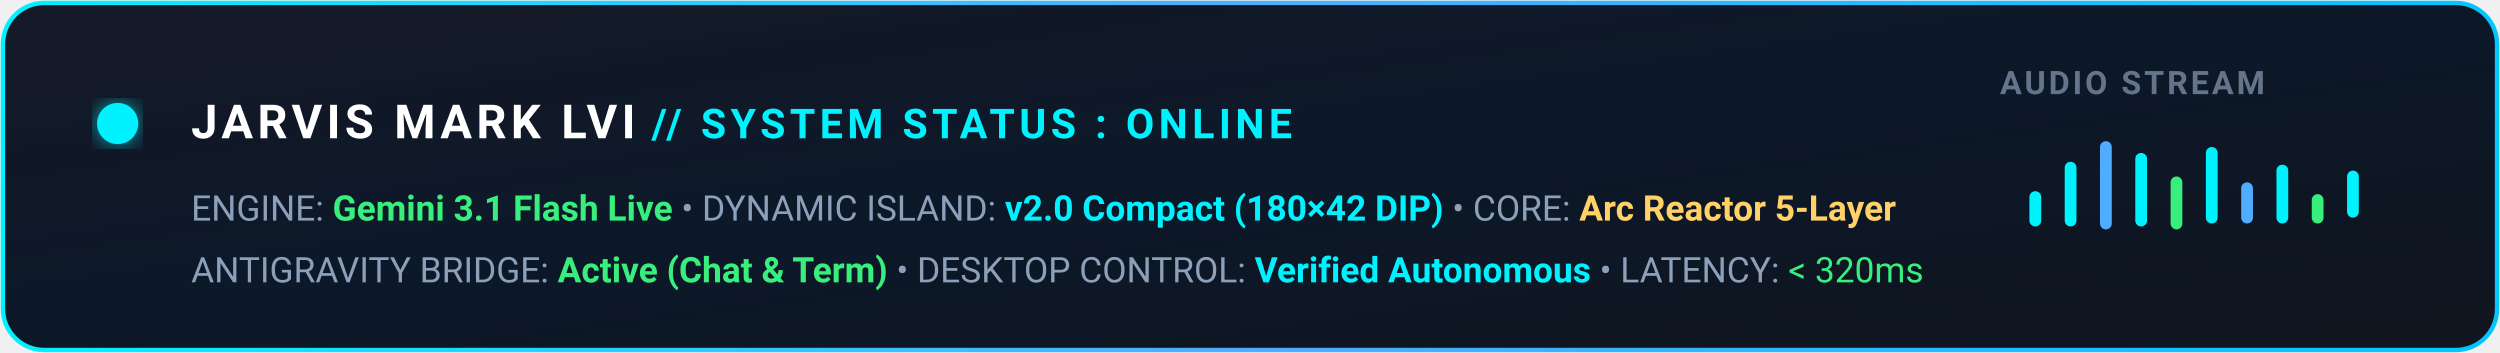
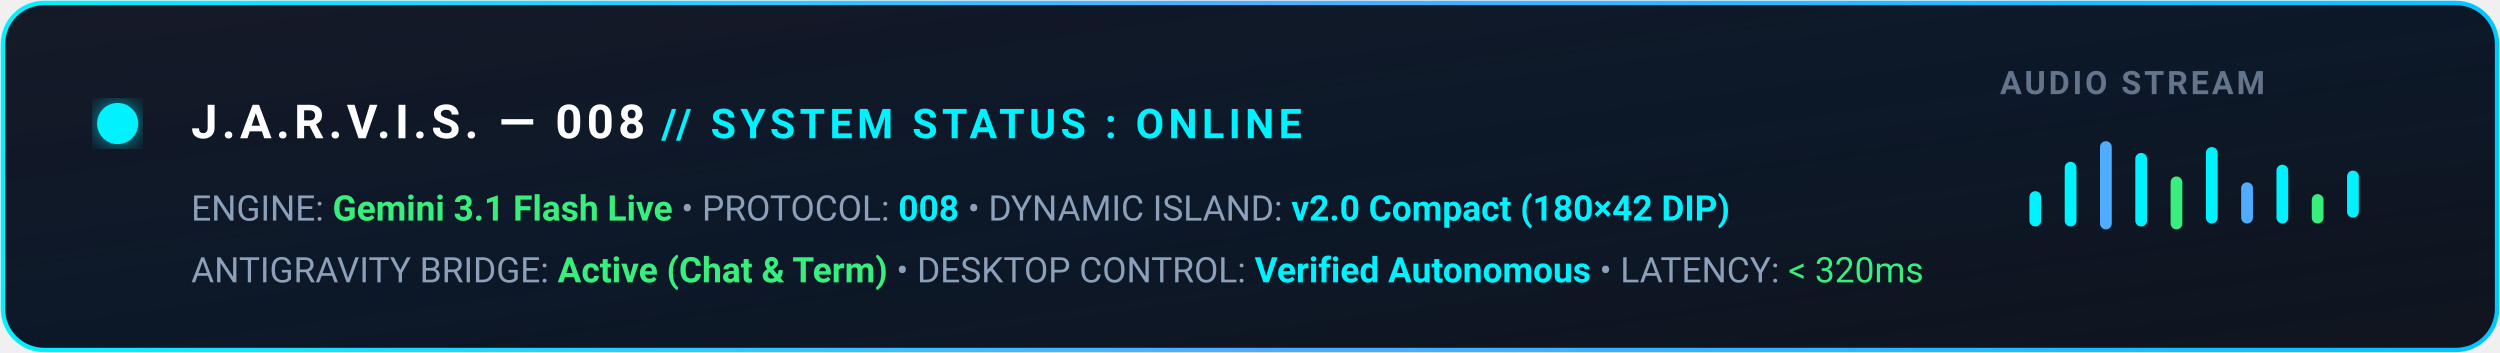
<svg xmlns="http://www.w3.org/2000/svg" width="850" height="120" viewBox="0 0 850 120" fill="none">
  <defs>
    <linearGradient id="bg-grad" x1="0%" y1="0%" x2="100%" y2="100%">
      <stop offset="0%" stop-color="#0a0f1d" stop-opacity="0.95" />
      <stop offset="50%" stop-color="#071324" stop-opacity="0.98" />
      <stop offset="100%" stop-color="#050a14" stop-opacity="0.95" />
    </linearGradient>
    <linearGradient id="border-glow" x1="0%" y1="0%" x2="100%" y2="0%">
      <stop offset="0%" stop-color="#00f2fe" />
      <stop offset="50%" stop-color="#4facfe" />
      <stop offset="100%" stop-color="#00c6ff" />
    </linearGradient>
    <filter id="glow" x="-20%" y="-20%" width="140%" height="140%">
      <feGaussianBlur stdDeviation="4" result="blur" />
      <feComposite in="SourceGraphic" in2="blur" operator="over" />
    </filter>
  </defs>
  <style>
    @keyframes pulse {
      0% { r: 6px; opacity: 1; }
      50% { r: 12px; opacity: 0; }
      100% { r: 6px; opacity: 1; }
    }
    @keyframes scanline {
      0% { transform: translateY(0); opacity: 0.15; }
      50% { opacity: 0.35; }
      100% { transform: translateY(118px); opacity: 0.15; }
    }
    @keyframes wave {
      0%, 100% { height: 10px; y: 65px; }
      50% { height: 28px; y: 47px; }
    }
    .pulsing-ring {
      animation: pulse 2s infinite ease-out;
      transform-origin: 40px 42px;
    }
    .wave-bar-1 { animation: wave 1.2s infinite ease-in-out; }
    .wave-bar-2 { animation: wave 0.9s infinite ease-in-out 0.2s; }
    .wave-bar-3 { animation: wave 1.4s infinite ease-in-out 0.4s; }
    .wave-bar-4 { animation: wave 0.8s infinite ease-in-out 0.1s; }
    .wave-bar-5 { animation: wave 1.1s infinite ease-in-out 0.3s; }
  </style>
  <rect x="1" y="1" width="848" height="118" rx="14" fill="url(#bg-grad)" stroke="url(#border-glow)" stroke-width="1.5" />
  <circle cx="40" cy="42" r="6" fill="#00f2fe" filter="url(#glow)" />
  <circle cx="40" cy="42" r="6" fill="none" stroke="#00f2fe" stroke-width="2" class="pulsing-ring" />
  <text x="65" y="47" font-family="-apple-system, BlinkMacSystemFont, 'Segoe UI', Roboto, Helvetica, Arial, sans-serif" font-size="16" font-weight="700" fill="#ffffff" letter-spacing="1.5">
-     JARVIS MARK LVI <tspan fill="#00f2fe" font-weight="600" font-size="14"> // SYSTEM STATUS : ONLINE</tspan>
+     J.A.R.V.I.S. — 008 <tspan fill="#00f2fe" font-weight="600" font-size="14"> // SYSTEM STATUS : ONLINE</tspan>
  </text>
  <text x="65" y="75" font-family="-apple-system, BlinkMacSystemFont, 'Segoe UI', Roboto, Helvetica, Arial, sans-serif" font-size="12" fill="#8ca0ba">
-     ENGINE: <tspan fill="#38ef7d" font-weight="600">Gemini 3.1 Flash Live</tspan>  •  DYNAMIC ISLAND: <tspan fill="#00f2fe" font-weight="600">v2.0 Compact (180×42 DIP)</tspan>  •  CORE: <tspan fill="#ffd166" font-weight="600">Arc Reactor 5-Layer</tspan>
+     ENGINE: <tspan fill="#38ef7d" font-weight="600">Gemini 3.1 Flash Live</tspan>  •  PROTOCOL: <tspan fill="#00f2fe" font-weight="600">008</tspan>  •  DYNAMIC ISLAND: <tspan fill="#00f2fe" font-weight="600">v2.0 Compact (180×42 DIP)</tspan>
  </text>
  <text x="65" y="96" font-family="-apple-system, BlinkMacSystemFont, 'Segoe UI', Roboto, Helvetica, Arial, sans-serif" font-size="12" fill="#8ca0ba">
    ANTIGRAVITY BRIDGE: <tspan fill="#38ef7d" font-weight="600">Active (Chat &amp; Term)</tspan>  •  DESKTOP CONTROL: <tspan fill="#00f2fe" font-weight="600">Verified Autonomous</tspan>  •  LATENCY: <tspan fill="#38ef7d">&lt; 320ms</tspan>
  </text>
  <g transform="translate(680, 0)">
    <text x="0" y="32" font-family="-apple-system, BlinkMacSystemFont, 'Segoe UI', Roboto, Helvetica, Arial, sans-serif" font-size="11" font-weight="600" fill="#64748b" letter-spacing="1">AUDIO STREAM</text>
    <rect class="wave-bar-1" x="10" y="65" width="4" height="12" rx="2" fill="#00f2fe" />
    <rect class="wave-bar-2" x="22" y="55" width="4" height="22" rx="2" fill="#00f2fe" />
    <rect class="wave-bar-3" x="34" y="48" width="4" height="30" rx="2" fill="#4facfe" />
    <rect class="wave-bar-4" x="46" y="52" width="4" height="25" rx="2" fill="#00f2fe" />
    <rect class="wave-bar-5" x="58" y="60" width="4" height="18" rx="2" fill="#38ef7d" />
    <rect class="wave-bar-2" x="70" y="50" width="4" height="26" rx="2" fill="#00f2fe" />
    <rect class="wave-bar-1" x="82" y="62" width="4" height="14" rx="2" fill="#4facfe" />
    <rect class="wave-bar-3" x="94" y="56" width="4" height="20" rx="2" fill="#00f2fe" />
    <rect class="wave-bar-4" x="106" y="66" width="4" height="10" rx="2" fill="#38ef7d" />
    <rect class="wave-bar-2" x="118" y="58" width="4" height="16" rx="2" fill="#00f2fe" />
  </g>
</svg>
